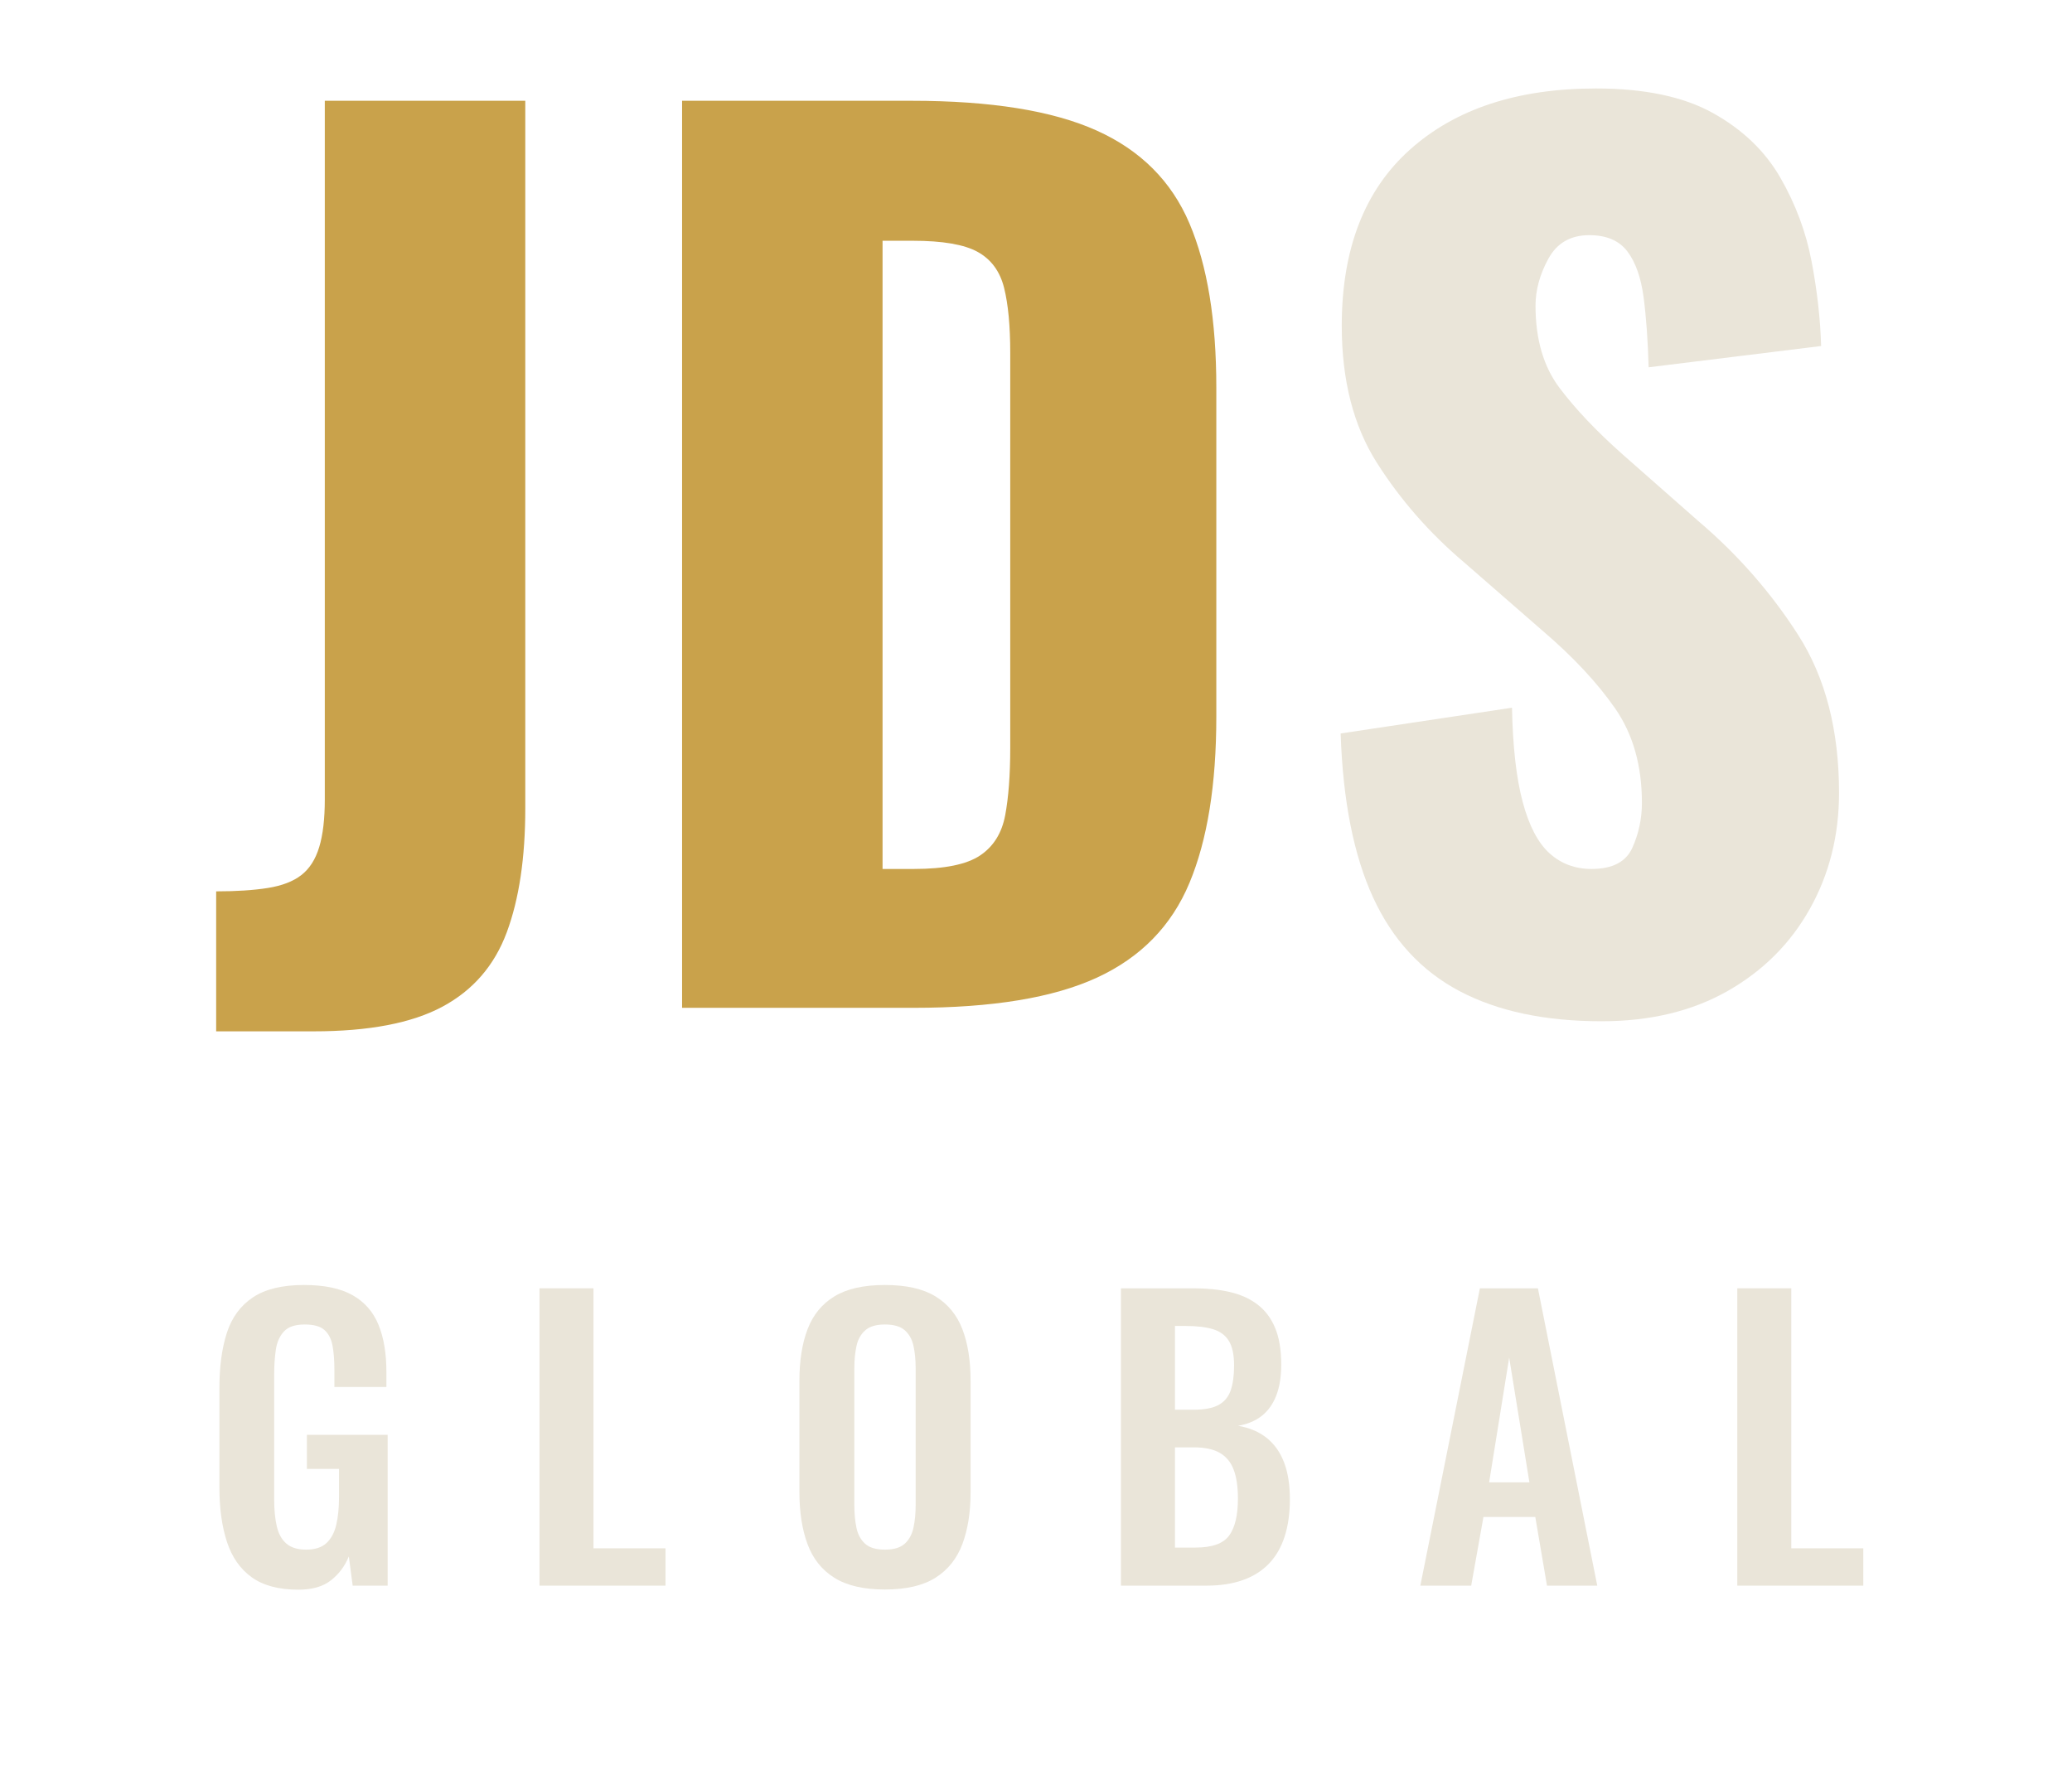
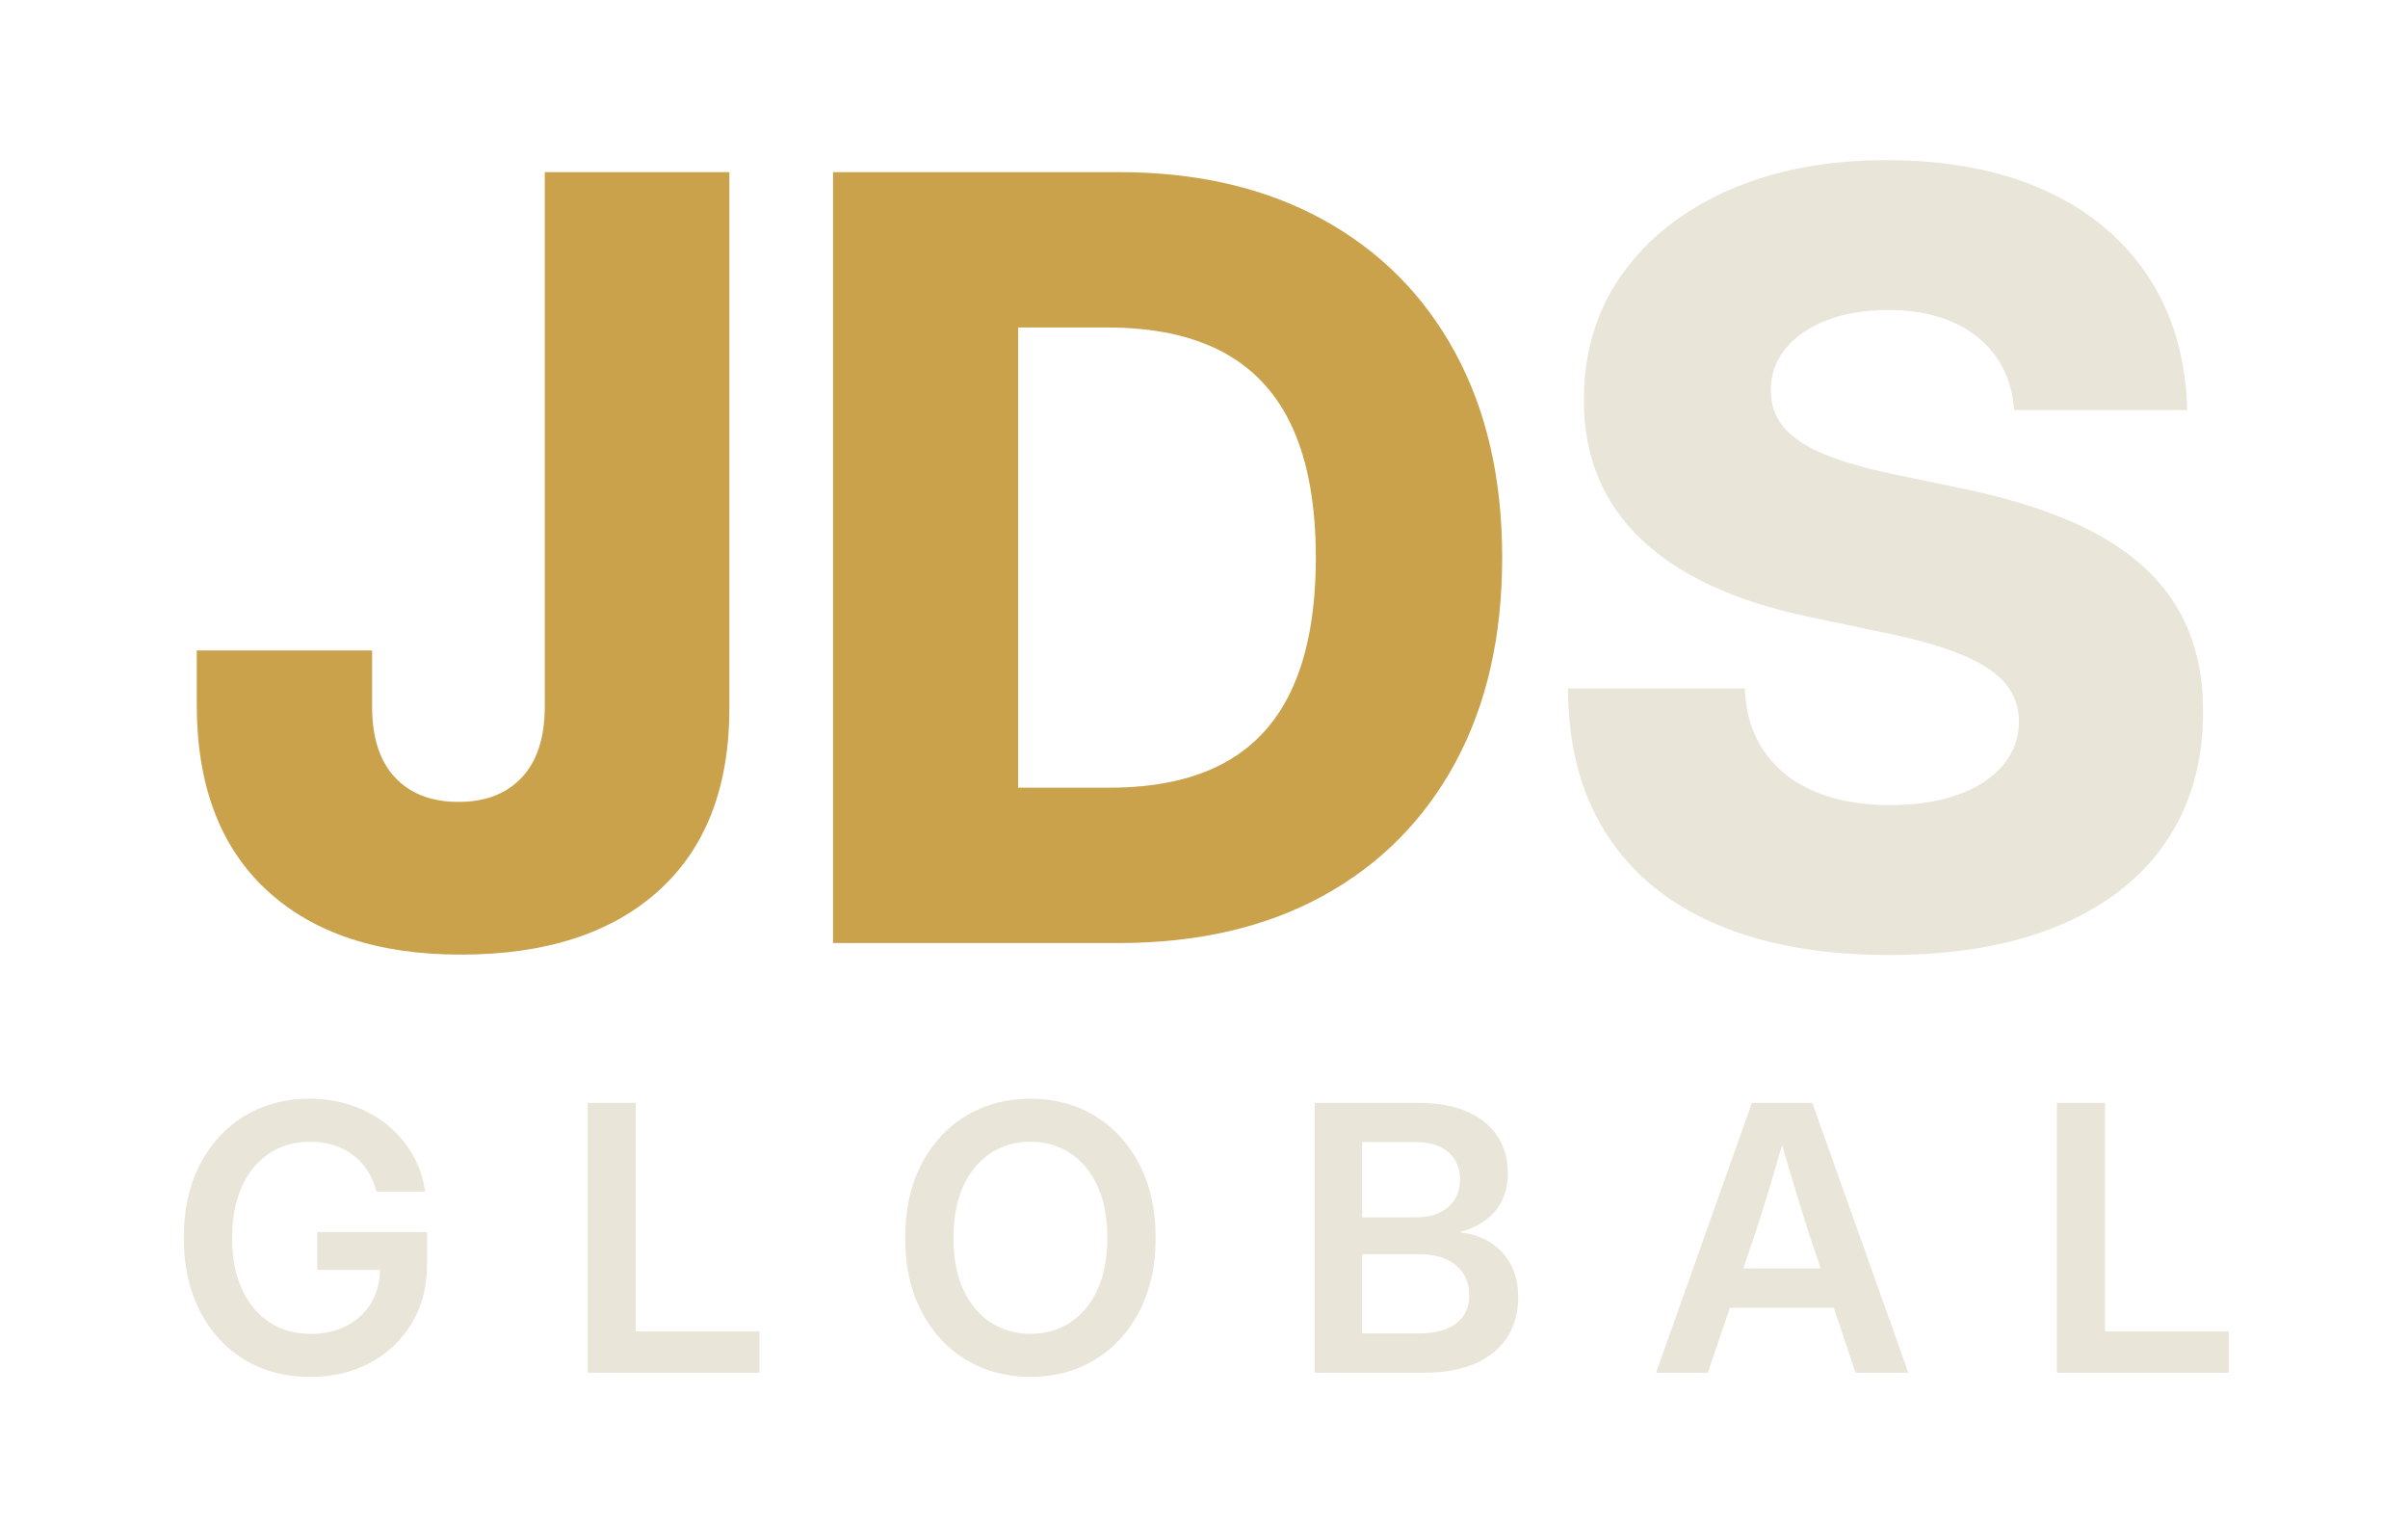
- <svg xmlns="http://www.w3.org/2000/svg" viewBox="0 0 185 158">
-   <g transform="translate(18,90.0)" fill="#C9A24B">
-     <path transform="translate(0.000,0) scale(0.1,-0.1)" d="M13 -21V104Q40 104 59.0 107.0Q78 110 89.0 118.5Q100 127 105.0 143.5Q110 160 110 186V810H289V178Q289 112 272.5 67.5Q256 23 215.0 1.0Q174 -21 100 -21Z" />
-     <path transform="translate(36.900,0) scale(0.1,-0.1)" d="M60 0V810H265Q371 810 430.0 783.5Q489 757 513.0 700.5Q537 644 537 554V260Q537 169 513.0 111.5Q489 54 430.5 27.0Q372 0 267 0ZM239 124H267Q308 124 326.0 136.0Q344 148 348.5 172.0Q353 196 353 232V585Q353 621 347.5 643.0Q342 665 324.0 675.0Q306 685 266 685H239Z" />
+ <svg xmlns="http://www.w3.org/2000/svg" viewBox="0 0 227.3 144.0">
+   <g transform="translate(16,89.0)" fill="#C9A24B">
+     <path transform="translate(0.000,0) scale(0.04883,-0.04883)" d="M562.876 -22.364Q321.764 -22.364 187.226 102.822Q52.689 228.009 52.689 460.756V565.414H391.642V457.04Q391.642 367.432 435.856 320.108Q480.07 272.784 558.738 272.784Q636.917 272.784 681.18 320.108Q725.444 367.432 725.444 457.378V1490H1082.299V454.261Q1082.299 224.631 945.55 101.133Q808.801 -22.364 562.876 -22.364Z" />
+     <path transform="translate(57.715,0) scale(0.04883,-0.04883)" d="M652.365 0H256.258V300.268H634.961Q769.746 300.268 858.228 348.853Q946.71 397.437 990.35 496.396Q1033.99 595.356 1033.99 744.964Q1033.99 895.435 989.803 994.035Q945.617 1092.634 856.196 1141.183Q766.776 1189.732 630.534 1189.732H249.778V1490H652.551Q879.485 1490 1046.019 1399.142Q1212.553 1308.284 1303.397 1141.109Q1394.241 973.933 1394.241 744.96Q1394.241 516.267 1303.876 349.147Q1213.512 182.027 1047.487 91.013Q881.462 0 652.365 0ZM458.597 1490V0H100.728V1490Z" />
  </g>
-   <g transform="translate(18,90.0)" fill="#EAE5D9">
-     <path transform="translate(97.500,0) scale(0.1,-0.1)" d="M275 -12Q199 -12 148.0 15.0Q97 42 71.0 98.5Q45 155 42 245L195 268Q196 216 204.5 184.0Q213 152 228.5 138.0Q244 124 266 124Q294 124 302.5 143.0Q311 162 311 183Q311 233 287.0 267.5Q263 302 222 337L152 398Q106 437 74.5 486.5Q43 536 43 609Q43 712 104.0 766.5Q165 821 270 821Q335 821 374.5 799.0Q414 777 434.5 741.5Q455 706 462.5 666.5Q470 627 471 591L317 572Q316 608 312.5 634.5Q309 661 298.0 675.5Q287 690 264 690Q239 690 227.5 669.0Q216 648 216 627Q216 582 237.5 553.5Q259 525 294 494L361 435Q414 390 450.5 333.0Q487 276 487 192Q487 135 461.0 88.5Q435 42 387.5 15.0Q340 -12 275 -12Z" />
+   <g transform="translate(16,89.0)" fill="#EAE5D9">
+     <path transform="translate(128.662,0) scale(0.04883,-0.04883)" d="M689.209 -23.093Q493.983 -23.093 355.209 36.338Q216.436 95.769 142.729 210.98Q69.022 326.191 68.373 492.089H410.282Q413.157 420.872 447.848 370.33Q482.539 319.788 544.666 293.166Q606.792 266.544 691.152 266.544Q766.876 266.544 822.591 286.733Q878.306 306.921 909.268 343.386Q940.23 379.85 940.23 428.298Q940.23 470.733 913.657 501.987Q887.084 533.24 831.275 556.595Q775.466 579.951 687.369 598.306L533.778 630.635Q320.667 675.137 209.924 780.506Q99.182 885.875 99.182 1049.822Q99.182 1188.542 173.182 1292.644Q247.182 1396.747 378.889 1454.929Q510.596 1513.111 684.094 1513.111Q861.383 1513.111 990.201 1454.698Q1119.019 1396.284 1190.277 1287.991Q1261.535 1179.698 1265.619 1030.106H931.137Q923.968 1120.488 859.171 1171.941Q794.374 1223.394 687.383 1223.394Q619.588 1223.394 568.459 1203.539Q517.331 1183.683 488.982 1148.899Q460.633 1114.115 460.633 1068.533Q460.633 1026.355 485.878 996.542Q511.122 966.729 563.671 944.927Q616.219 923.125 696.597 906.476L827.628 879.054Q947.61 854.583 1036.034 816.863Q1124.459 779.143 1182.197 726.29Q1239.935 673.436 1268.081 604.232Q1296.228 535.027 1296.228 447.956Q1296.228 300.329 1223.959 194.771Q1151.69 89.213 1015.819 33.06Q879.948 -23.093 689.209 -23.093Z" />
  </g>
-   <g transform="translate(18,141.60)" fill="#EAE5D9">
-     <path transform="translate(0.000,0) scale(0.03278,-0.03278)" d="M263.742 -11.032Q183.613 -11.032 136.564 22.758Q89.516 56.548 69.016 119.323Q48.516 182.097 48.516 267.032V538.548Q48.516 626 68.823 688.758Q89.129 751.516 139.726 785.29Q190.322 819.064 278.935 819.064Q362.161 819.064 411.241 791.242Q460.322 763.419 481.838 710.661Q503.354 657.903 503.354 582.548V541.194H361.742V587.354Q361.742 626.419 356.549 653.984Q351.355 681.549 334.5 696.5Q317.645 711.452 280.935 711.452Q241.773 711.452 224.177 692.323Q206.58 673.194 202.112 642.21Q197.644 611.226 197.644 574.128V235.42Q197.644 193.419 204.596 162.419Q211.547 131.419 230.644 114.741Q249.741 98.064 284.967 98.064Q320.709 98.064 340.064 115.967Q359.419 133.871 366.871 166.097Q374.323 198.323 374.323 241.775V317.903H286.806V410.806H506.773V0H411.516L401.032 79.581Q385.032 40.258 352.581 14.613Q320.129 -11.032 263.742 -11.032Z" />
-     <path transform="translate(28.154,0) scale(0.03278,-0.03278)" d="M61.452 0V810H208.515V101.645H404.677V0Z" />
-     <path transform="translate(51.786,0) scale(0.03278,-0.03278)" d="M281.354 -10.548Q194.709 -10.548 143.645 21.452Q92.581 53.452 70.548 113.21Q48.516 172.968 48.516 254.516V558.419Q48.516 640.484 70.79 698.758Q93.064 757.032 143.887 788.048Q194.709 819.064 281.354 819.064Q368.516 819.064 419.354 787.806Q470.193 756.548 492.467 698.516Q514.741 640.484 514.741 558.419V254.032Q514.741 172.968 492.467 113.452Q470.193 53.936 419.354 21.694Q368.516 -10.548 281.354 -10.548ZM281.354 98.064Q317.581 98.064 335.419 114.241Q353.258 130.419 359.194 157.984Q365.129 185.548 365.129 219.194V592.258Q365.129 626.419 359.194 653.242Q353.258 680.065 335.419 695.759Q317.581 711.452 281.354 711.452Q246.161 711.452 228.08 695.759Q209.999 680.065 204.063 653.242Q198.128 626.419 198.128 592.258V219.194Q198.128 185.548 203.805 157.984Q209.483 130.419 227.306 114.241Q245.128 98.064 281.354 98.064Z" />
-     <path transform="translate(80.071,0) scale(0.03278,-0.03278)" d="M61.452 0V810H260.354Q313.806 810 357.403 800.064Q401 790.129 432.645 766.419Q464.29 742.709 481.16 702.661Q498.031 662.613 498.031 602.355Q498.031 552.871 484.499 517.919Q470.967 482.968 444.951 462.484Q418.935 442 380.483 435.484Q428.451 427.064 459.483 401.597Q490.515 376.129 506.047 334.887Q521.58 293.645 521.58 235.645Q521.58 177.968 507.257 133.677Q492.935 89.387 464.596 59.903Q436.257 30.419 393.661 15.21Q351.064 0 294.483 0ZM208.515 103.709H264.903Q332.129 103.709 356.081 136.37Q380.032 169.032 380.032 237.193Q380.032 285.613 368.339 316.242Q356.645 346.871 330.5 361.791Q304.354 376.71 260.032 376.71H208.515ZM208.515 479.226H259Q303.387 479.226 327.29 492.209Q351.193 505.193 360.387 532.097Q369.581 559 369.581 599.774Q369.581 643.388 355.419 666.581Q341.258 689.775 312.225 698.597Q283.193 707.42 237.58 707.42H208.515Z" />
-     <path transform="translate(108.160,0) scale(0.03278,-0.03278)" d="M20.032 0 182.226 810H340.257L501.902 0H364.968L333.129 186.968H191.87L158.547 0ZM207.386 281.387H317.097L262 621.098Z" />
-     <path transform="translate(135.101,0) scale(0.03278,-0.03278)" d="M61.452 0V810H208.515V101.645H404.677V0Z" />
+   <g transform="translate(16,129.55)" fill="#EAE5D9">
+     <path transform="translate(0.000,0) scale(0.01709,-0.01709)" d="M776.16 -23.111Q569.778 -23.111 412.816 72.867Q255.854 168.845 167.403 341.58Q78.952 514.316 78.952 743.84Q78.952 979.444 169.214 1152.08Q259.476 1324.715 416.443 1418.913Q573.409 1513.111 772.053 1513.111Q896.711 1513.111 1005.737 1476.076Q1114.764 1439.04 1200.041 1370.656Q1285.319 1302.271 1340.546 1208.438Q1395.772 1114.605 1411.835 1000.374H1142.007Q1127.313 1062.748 1095.287 1113.357Q1063.26 1163.966 1015.941 1200.278Q968.623 1236.589 908.616 1256.043Q848.609 1275.496 777.595 1275.496Q647.315 1275.496 550.068 1210.636Q452.82 1145.775 399.28 1026.784Q345.74 907.792 345.74 744.32Q345.74 581.75 399.371 462.999Q453.003 344.247 550.834 279.375Q648.666 214.504 780.68 214.504Q892.543 214.504 978.55 259.429Q1064.557 304.354 1113.511 385.121Q1162.465 465.889 1162.465 573.374L1229.122 567.436H816.232V776.888H1422.399V596.884Q1422.399 413.32 1338.639 273.653Q1254.879 133.987 1109.259 55.438Q963.64 -23.111 776.16 -23.111Z" />
+     <path transform="translate(37.268,0) scale(0.01709,-0.01709)" d="M129.352 0V1490H394.771V228.175H1078.23V0Z" />
+     <path transform="translate(68.093,0) scale(0.01709,-0.01709)" d="M770.738 -23.111Q572.431 -23.111 415.789 71.285Q259.147 165.68 169.05 338.096Q78.952 510.511 78.952 744Q78.952 979.346 169.05 1151.942Q259.147 1324.538 415.789 1418.824Q572.431 1513.111 770.738 1513.111Q969.542 1513.111 1125.684 1418.824Q1281.826 1324.538 1372.033 1151.942Q1462.239 979.346 1462.239 744Q1462.239 510.151 1372.033 337.736Q1281.826 165.32 1125.684 71.105Q969.542 -23.111 770.738 -23.111ZM770.738 214.504Q892.374 214.504 988.432 276.08Q1084.491 337.656 1139.971 456.041Q1195.452 574.426 1195.452 744Q1195.452 914.716 1139.971 1033.53Q1084.491 1152.344 988.432 1213.92Q892.374 1275.496 770.738 1275.496Q649.32 1275.496 553.19 1213.849Q457.061 1152.202 401.4 1033.388Q345.74 914.574 345.74 744Q345.74 574.426 401.4 456.112Q457.061 337.798 553.19 276.151Q649.32 214.504 770.738 214.504Z" />
+     <path transform="translate(105.891,0) scale(0.01709,-0.01709)" d="M129.352 0V1490H704.808Q862.862 1490 972.568 1441.129Q1082.275 1392.258 1139.177 1305.415Q1196.079 1218.573 1196.079 1102.782Q1196.079 1016.177 1163.848 951.029Q1131.617 885.88 1073.624 843.082Q1015.63 800.284 937.235 778.662V773.835Q1024.061 765.217 1095.744 721.224Q1167.426 677.231 1210.379 600.693Q1253.332 524.155 1253.332 416.453Q1253.332 293.386 1194.768 199.415Q1136.204 105.444 1020.012 52.722Q903.821 0 731.368 0ZM391.411 216.656H700.178Q838.41 216.656 910.633 272.114Q982.856 327.572 982.856 427.773Q982.856 496.595 950.129 547.333Q917.402 598.072 855.766 626.214Q794.13 654.357 707.058 654.357H391.411ZM391.411 858.079H687.631Q762.423 858.079 817.281 883.573Q872.14 909.066 901.986 956.211Q931.833 1003.356 931.833 1067.578Q931.833 1161.201 867.966 1217.433Q804.099 1273.664 688.965 1273.664H391.411Z" />
+     <path transform="translate(139.963,0) scale(0.01709,-0.01709)" d="M21.032 0 550.392 1490H884.183L1414.392 0H1122.698L861.35 780.813Q822.194 904.456 779.355 1046.453Q736.515 1188.45 682.364 1379.499H752.087Q697.678 1188.166 654.896 1045.884Q612.114 903.603 572.488 780.813L306.899 0ZM334.164 358.718V575.729H1101.54V358.718Z" />
+     <path transform="translate(175.950,0) scale(0.01709,-0.01709)" d="M129.352 0V1490H394.771V228.175H1078.23V0Z" />
  </g>
</svg>
